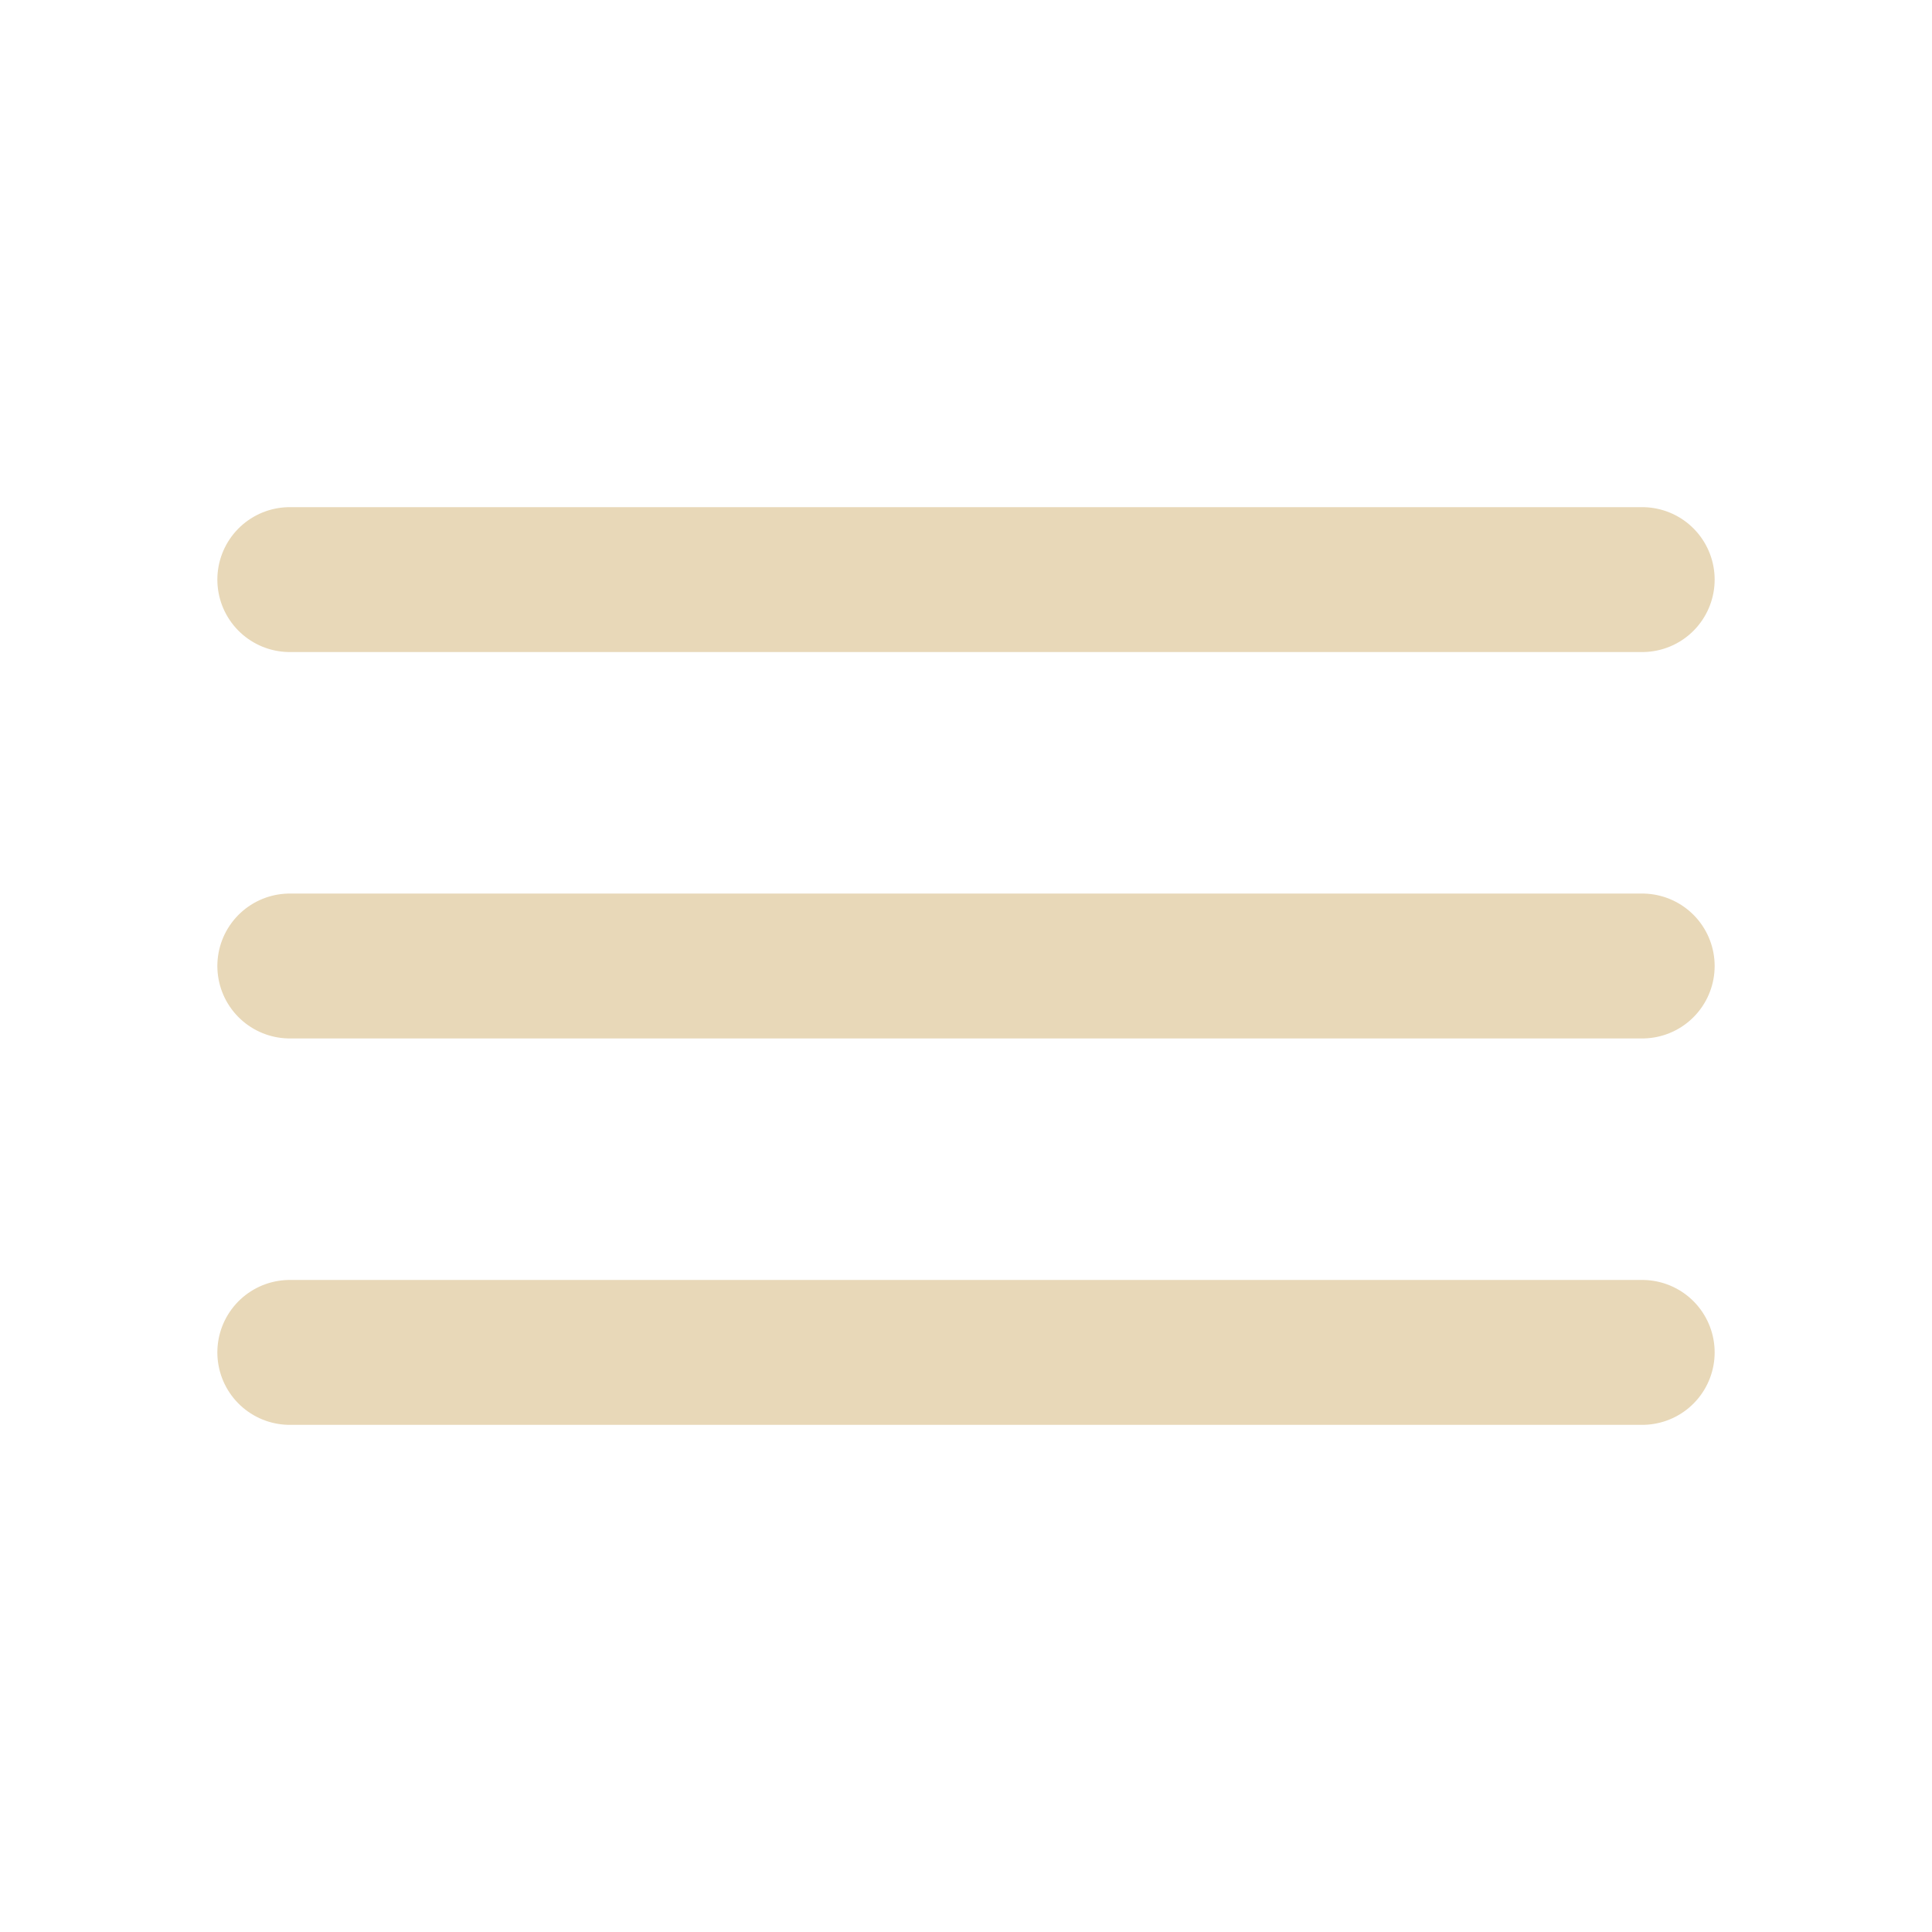
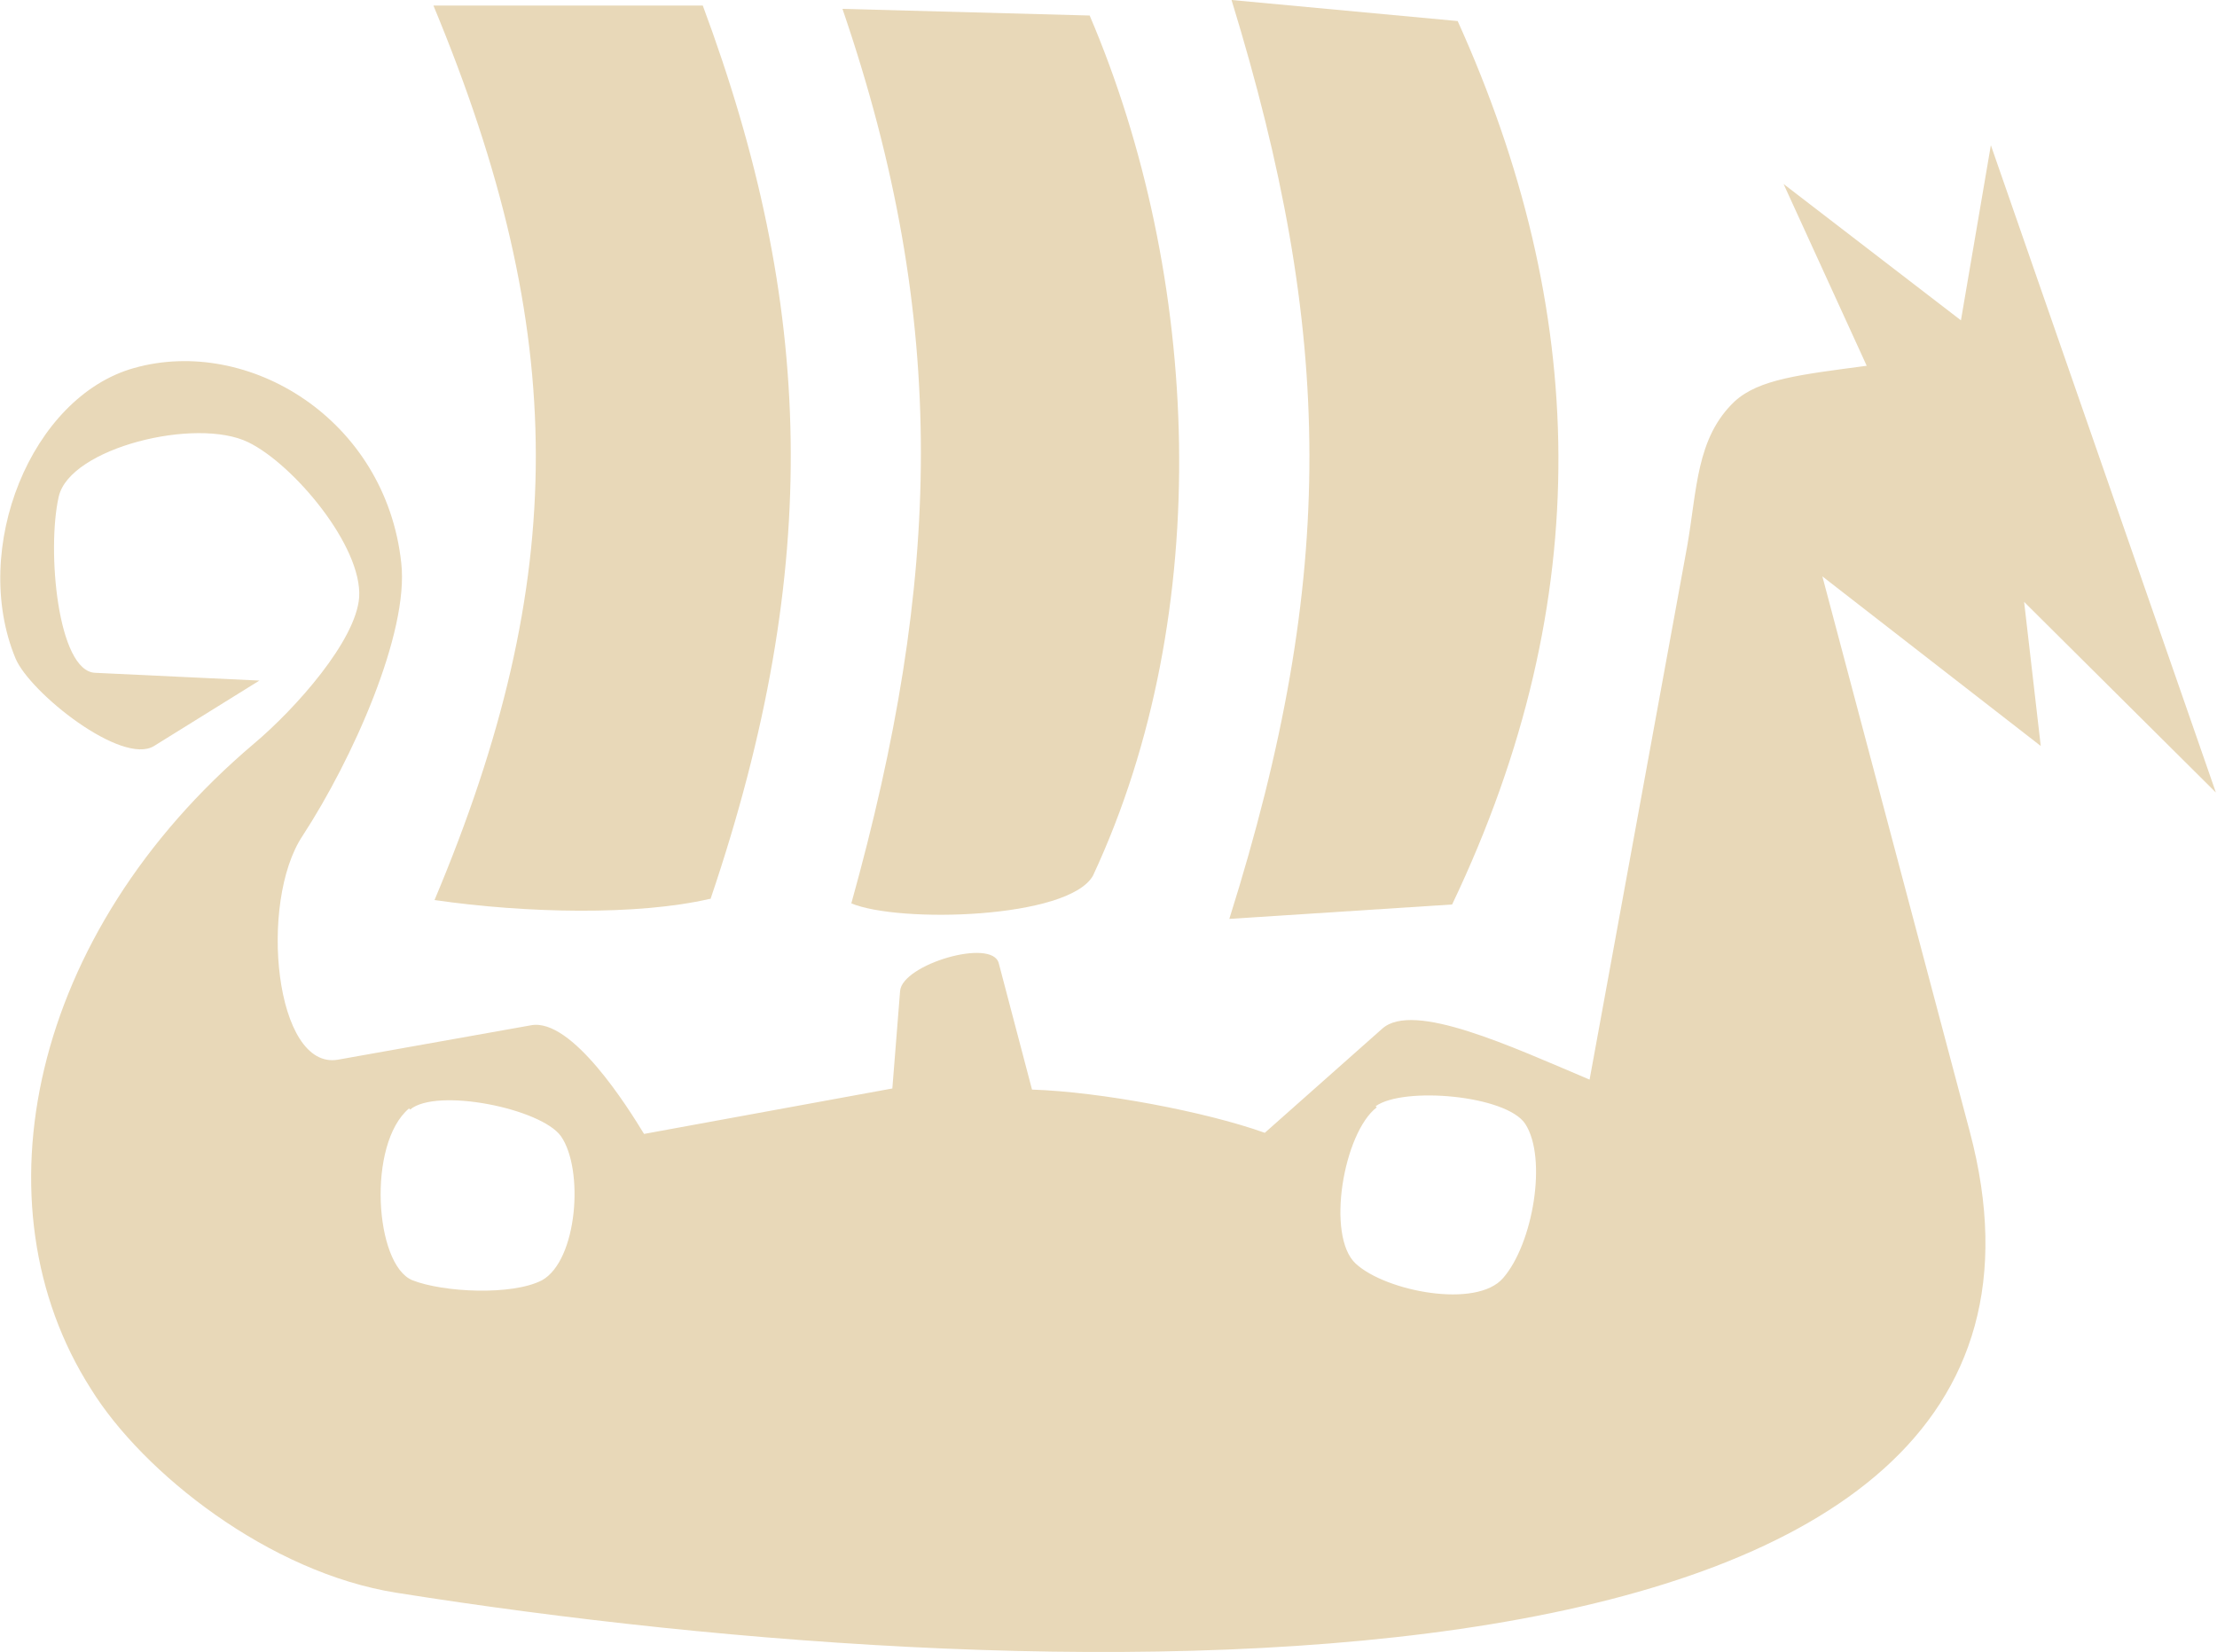
- <svg xmlns="http://www.w3.org/2000/svg" viewBox="0 0 20 20" fill="none" stroke="#e8d8b8" stroke-width="1.5" stroke-linecap="round">
-   <line x1="3" y1="6" x2="17" y2="6" />
-   <line x1="3" y1="10" x2="17" y2="10" />
-   <line x1="3" y1="14" x2="17" y2="14" />
+ <svg xmlns="http://www.w3.org/2000/svg" id="Layer_1" version="1.1" viewBox="0 0 20 14.9">
+   <defs>
+     <style>
+       .st0 {
+         fill: #e8d8b8;
+       }
+     </style>
+   </defs>
+   <path class="st0" d="M.14,5.94c-.41-.99.14-2.36,1.07-2.62,1.03-.29,2.27.46,2.41,1.76.07.63-.44,1.77-.89,2.46-.4.6-.25,2.12.32,2.02l1.74-.31c.37-.07.88.75,1.02.98l2.24-.41.07-.88c.02-.24.83-.48.89-.25l.3,1.14c.62.02,1.57.2,2.1.39l1.06-.94c.28-.25,1.16.16,1.87.46l.88-4.81c.09-.51.08-.98.43-1.31.22-.2.59-.24,1.19-.32l-.75-1.64,1.6,1.23.27-1.58,2.03,5.84-1.73-1.72.15,1.3-1.97-1.53,1.33,5.01c1.42,5.35-8.2,5.11-14.19,4.16-1.15-.18-2.29-1.08-2.76-1.84-1.06-1.66-.55-4.11,1.47-5.82.38-.32.92-.93.95-1.32.03-.46-.59-1.2-1-1.4-.47-.23-1.61.05-1.71.49-.11.48-.01,1.58.33,1.59l1.48.07-.95.59c-.29.18-1.12-.48-1.25-.79ZM3.69,10c-.38.32-.31,1.41.03,1.55.28.11.9.14,1.17,0,.32-.18.38-1,.17-1.3-.18-.25-1.12-.44-1.36-.24ZM12.42,9.99c-.3.23-.46,1.16-.19,1.41s1.09.41,1.33.13c.27-.31.4-1.08.2-1.39-.17-.26-1.1-.34-1.35-.16Z" />
+   <path class="st0" d="M6.4,8.11c-.65.15-1.65.13-2.48.01,1.22-2.9,1.22-5.11-.01-8.07h2.43c1,2.69,1.09,5.05.07,8.06Z" />
+   <path class="st0" d="M9.86,7.9c-.22.39-1.75.43-2.18.25.81-2.91.89-5.24-.08-8.07l2.23.06c1,2.34,1.14,5.38.03,7.76Z" />
+   <path class="st0" d="M13.1,8.16l-2.01.13c.98-3.11.94-5.29.02-8.29l2.04.19c1.17,2.59,1.27,5.2-.05,7.97Z" />
</svg>
